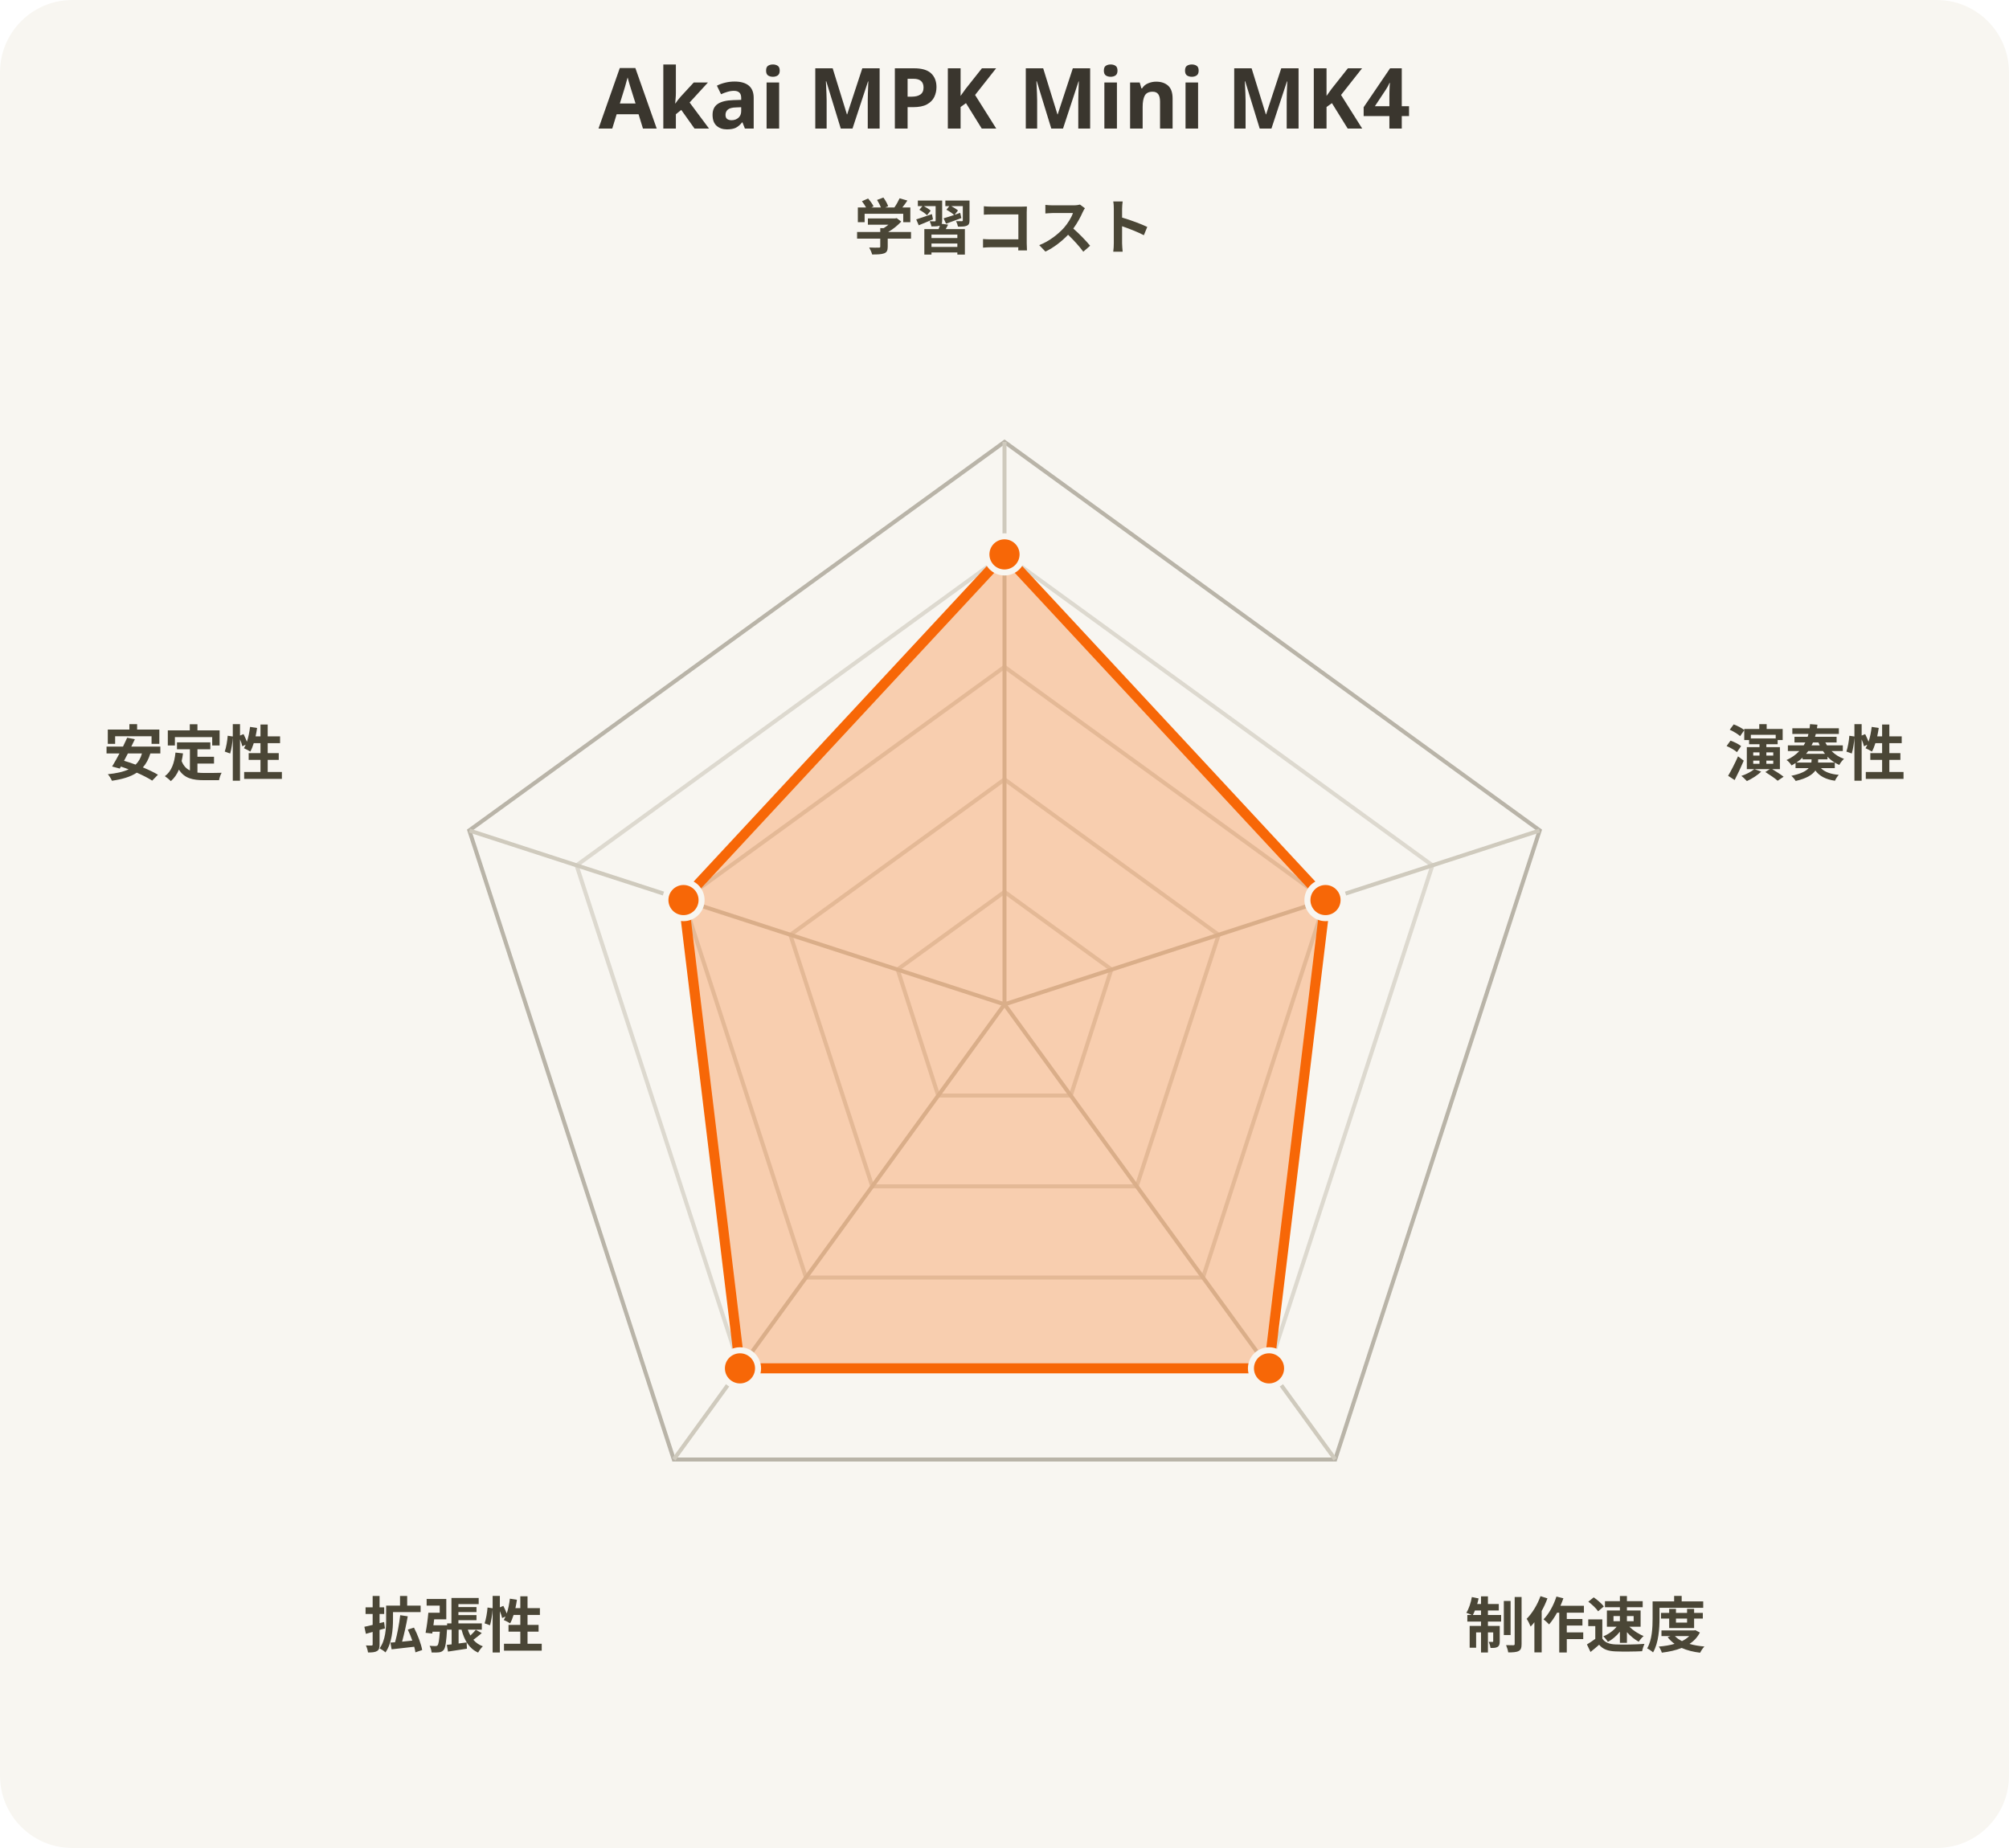
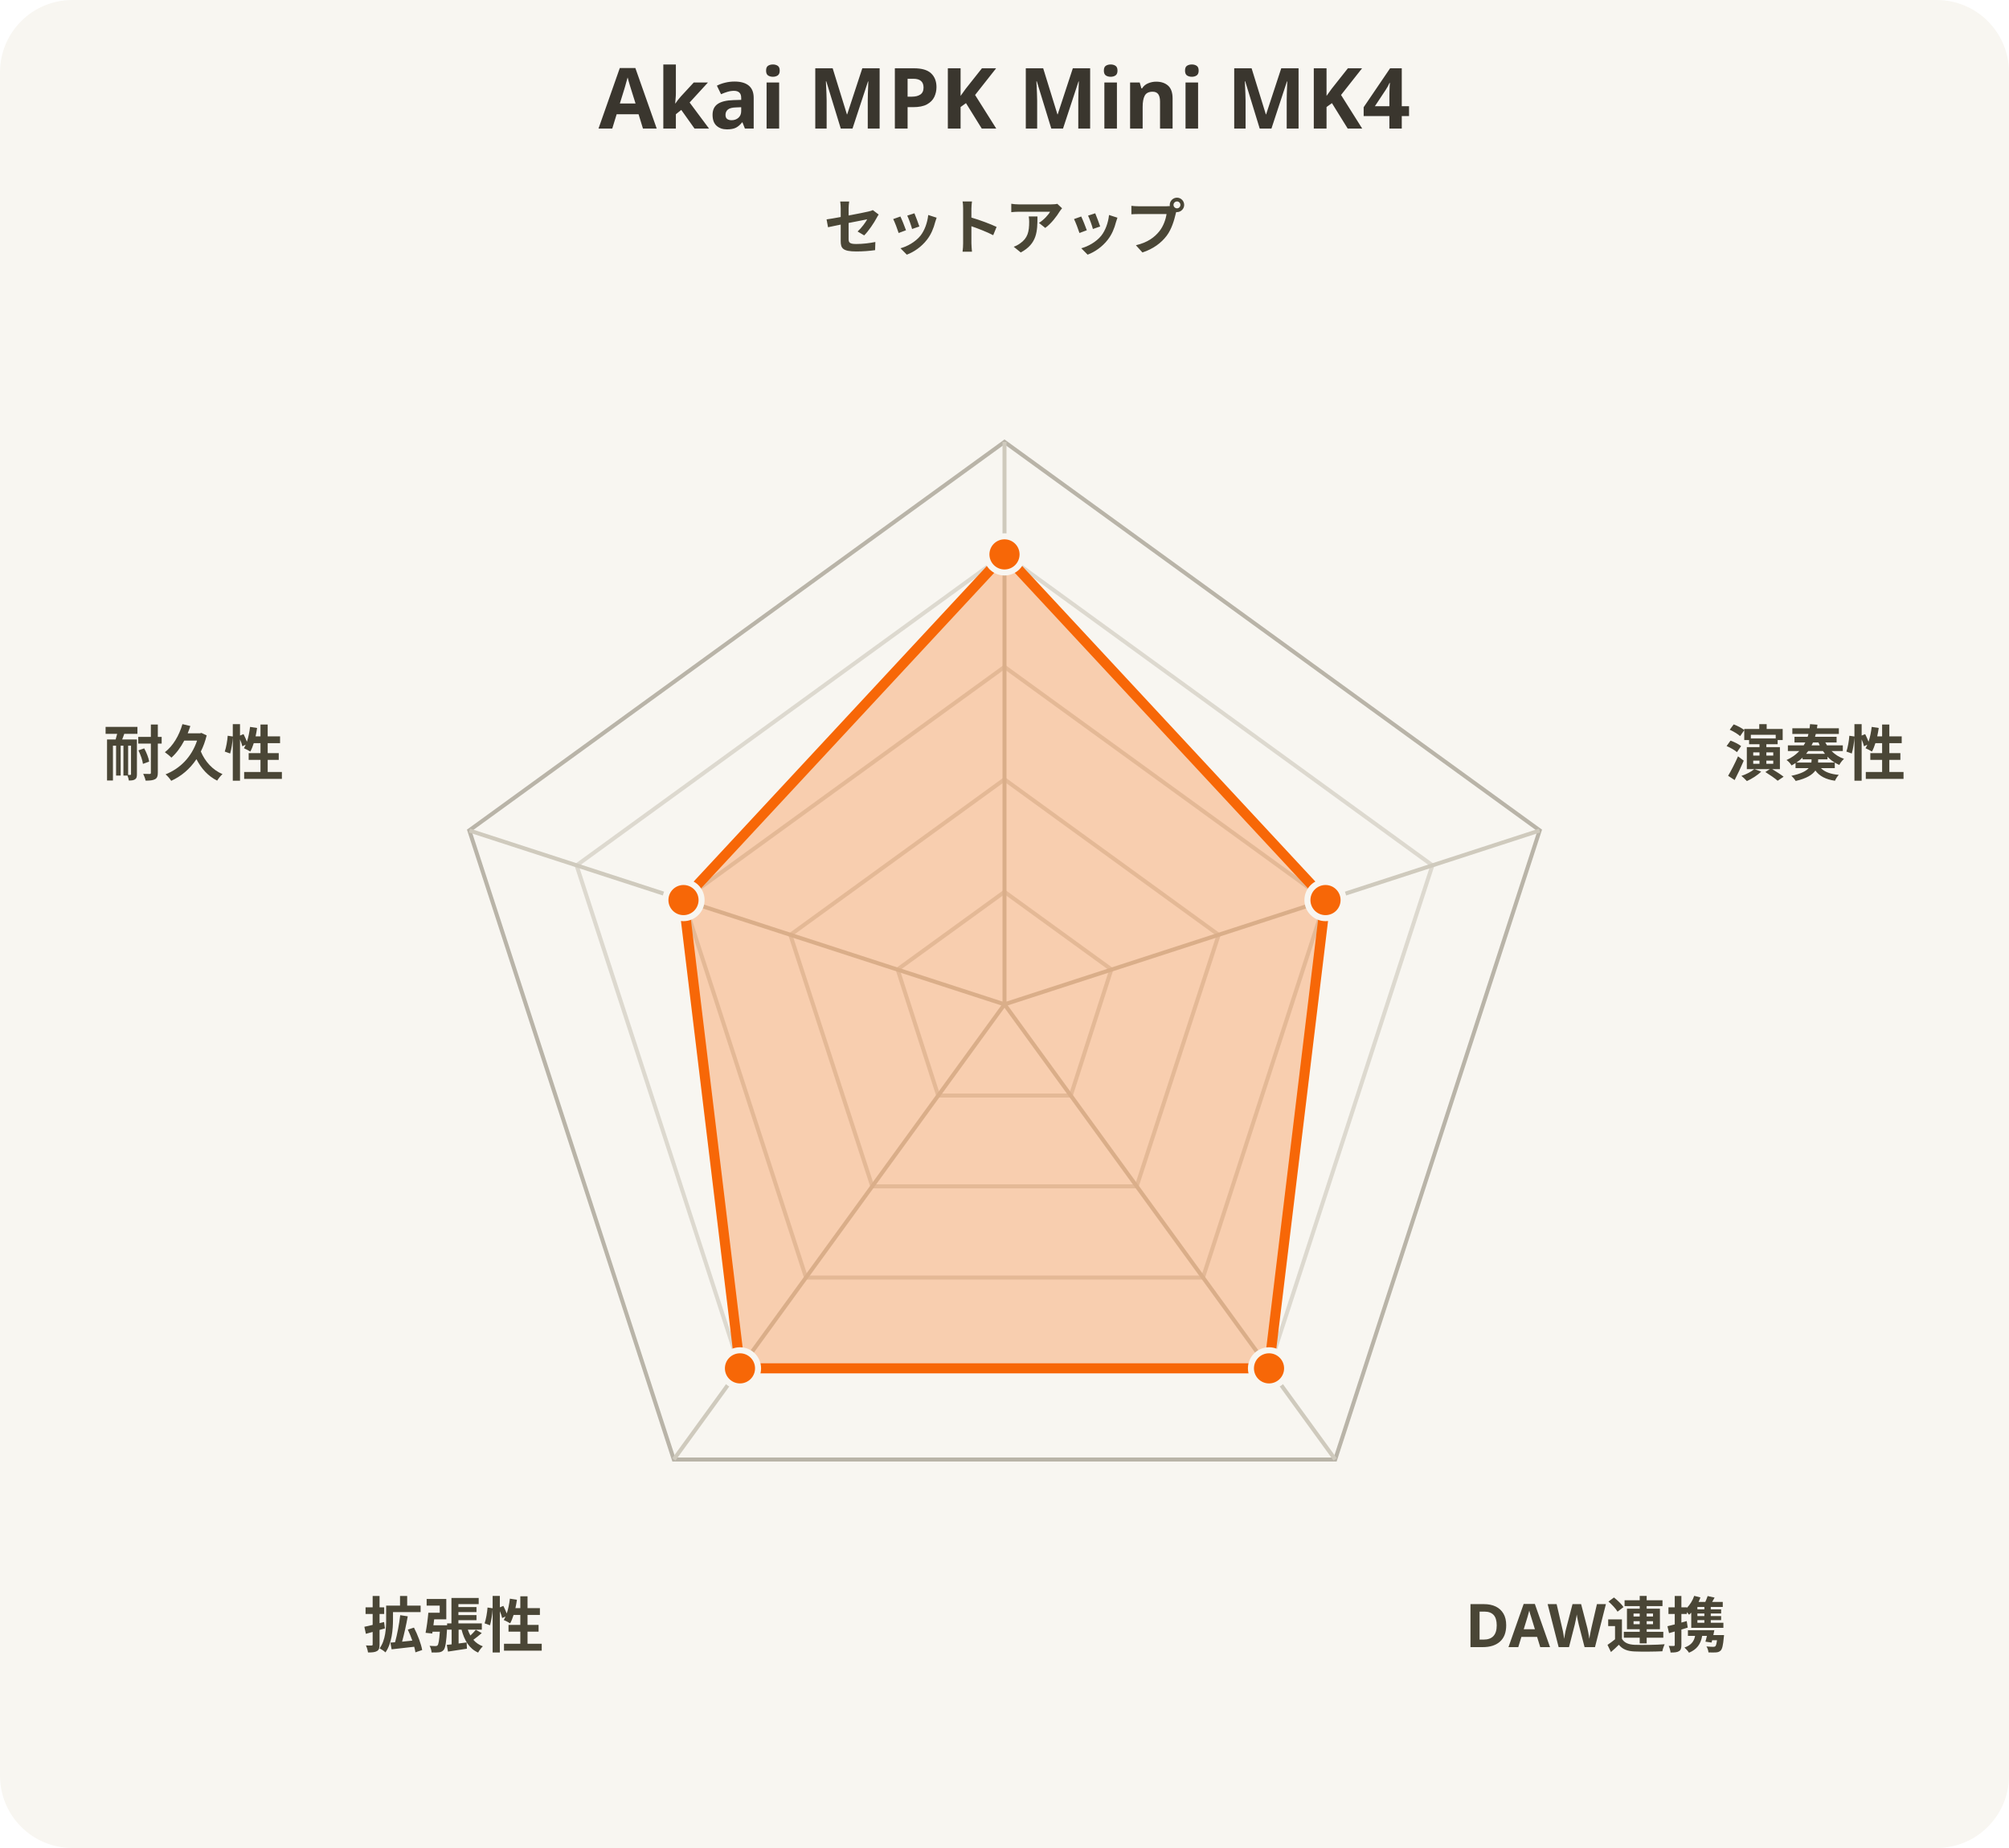
<svg xmlns="http://www.w3.org/2000/svg" viewBox="0 0 500 460" font-family="'Hiragino Sans','Noto Sans JP',sans-serif">
  <rect x="0" y="0" width="500" height="460" rx="18" fill="#F8F6F1" />
  <text x="250" y="32" text-anchor="middle" font-size="21" font-weight="700" fill="#3A362E">Akai MPK Mini MK4</text>
  <polygon points="250.0,222.0 276.6,241.3 266.5,272.7 233.5,272.7 223.4,241.3 " fill="none" stroke="#DDD9CF" stroke-width="1" />
  <polygon points="250.0,194.0 303.3,232.7 282.9,295.3 217.1,295.3 196.7,232.7 " fill="none" stroke="#DDD9CF" stroke-width="1" />
  <polygon points="250.0,166.0 329.9,224.0 299.4,318.0 200.6,318.0 170.1,224.0 " fill="none" stroke="#DDD9CF" stroke-width="1" />
  <polygon points="250.0,138.0 356.5,215.4 315.8,340.6 184.2,340.6 143.5,215.4 " fill="none" stroke="#DDD9CF" stroke-width="1" />
  <polygon points="250.0,110.0 383.2,206.7 332.3,363.3 167.7,363.3 116.8,206.7 " fill="none" stroke="#B9B4A8" stroke-width="1" />
  <line x1="250" y1="250" x2="250" y2="110" stroke="#CFCABD" stroke-width="1" />
  <line x1="250" y1="250" x2="383.154" y2="206.74" stroke="#CFCABD" stroke-width="1" />
  <line x1="250" y1="250" x2="332.292" y2="363.26" stroke="#CFCABD" stroke-width="1" />
  <line x1="250" y1="250" x2="167.708" y2="363.26" stroke="#CFCABD" stroke-width="1" />
  <line x1="250" y1="250" x2="116.846" y2="206.74" stroke="#CFCABD" stroke-width="1" />
-   <text x="250" y="62" text-anchor="middle" font-size="15" font-weight="600" fill="#4A4636">学習コスト</text>
+   <text x="250" y="62" text-anchor="middle" font-size="15" font-weight="600" fill="#4A4636">セットアップ</text>
  <text x="429.296" y="192.998" text-anchor="start" font-size="15" font-weight="600" fill="#4A4636">演奏性</text>
-   <text x="364.628" y="410.002" text-anchor="start" font-size="15" font-weight="600" fill="#4A4636">制作速度</text>
+   <text x="364.628" y="410.002" text-anchor="start" font-size="15" font-weight="600" fill="#4A4636">DAW連携</text>
  <text x="135.372" y="410.002" text-anchor="end" font-size="15" font-weight="600" fill="#4A4636">拡張性</text>
-   <text x="70.704" y="192.998" text-anchor="end" font-size="15" font-weight="600" fill="#4A4636">安定性</text>
+   <text x="70.704" y="192.998" text-anchor="end" font-size="15" font-weight="600" fill="#4A4636">耐久性</text>
  <polygon points="250.0,138.0 329.9,224.0 315.8,340.6 184.2,340.6 170.1,224.0 " fill="#F76707" fill-opacity="0.28" stroke="#F76707" stroke-width="2.5" stroke-linejoin="round" />
  <circle cx="250" cy="138" r="4.5" fill="#F76707" stroke="#F8F6F1" stroke-width="1.5" />
  <circle cx="329.892" cy="224.044" r="4.5" fill="#F76707" stroke="#F8F6F1" stroke-width="1.5" />
  <circle cx="315.834" cy="340.608" r="4.5" fill="#F76707" stroke="#F8F6F1" stroke-width="1.5" />
  <circle cx="184.166" cy="340.608" r="4.5" fill="#F76707" stroke="#F8F6F1" stroke-width="1.5" />
  <circle cx="170.108" cy="224.044" r="4.5" fill="#F76707" stroke="#F8F6F1" stroke-width="1.5" />
</svg>
